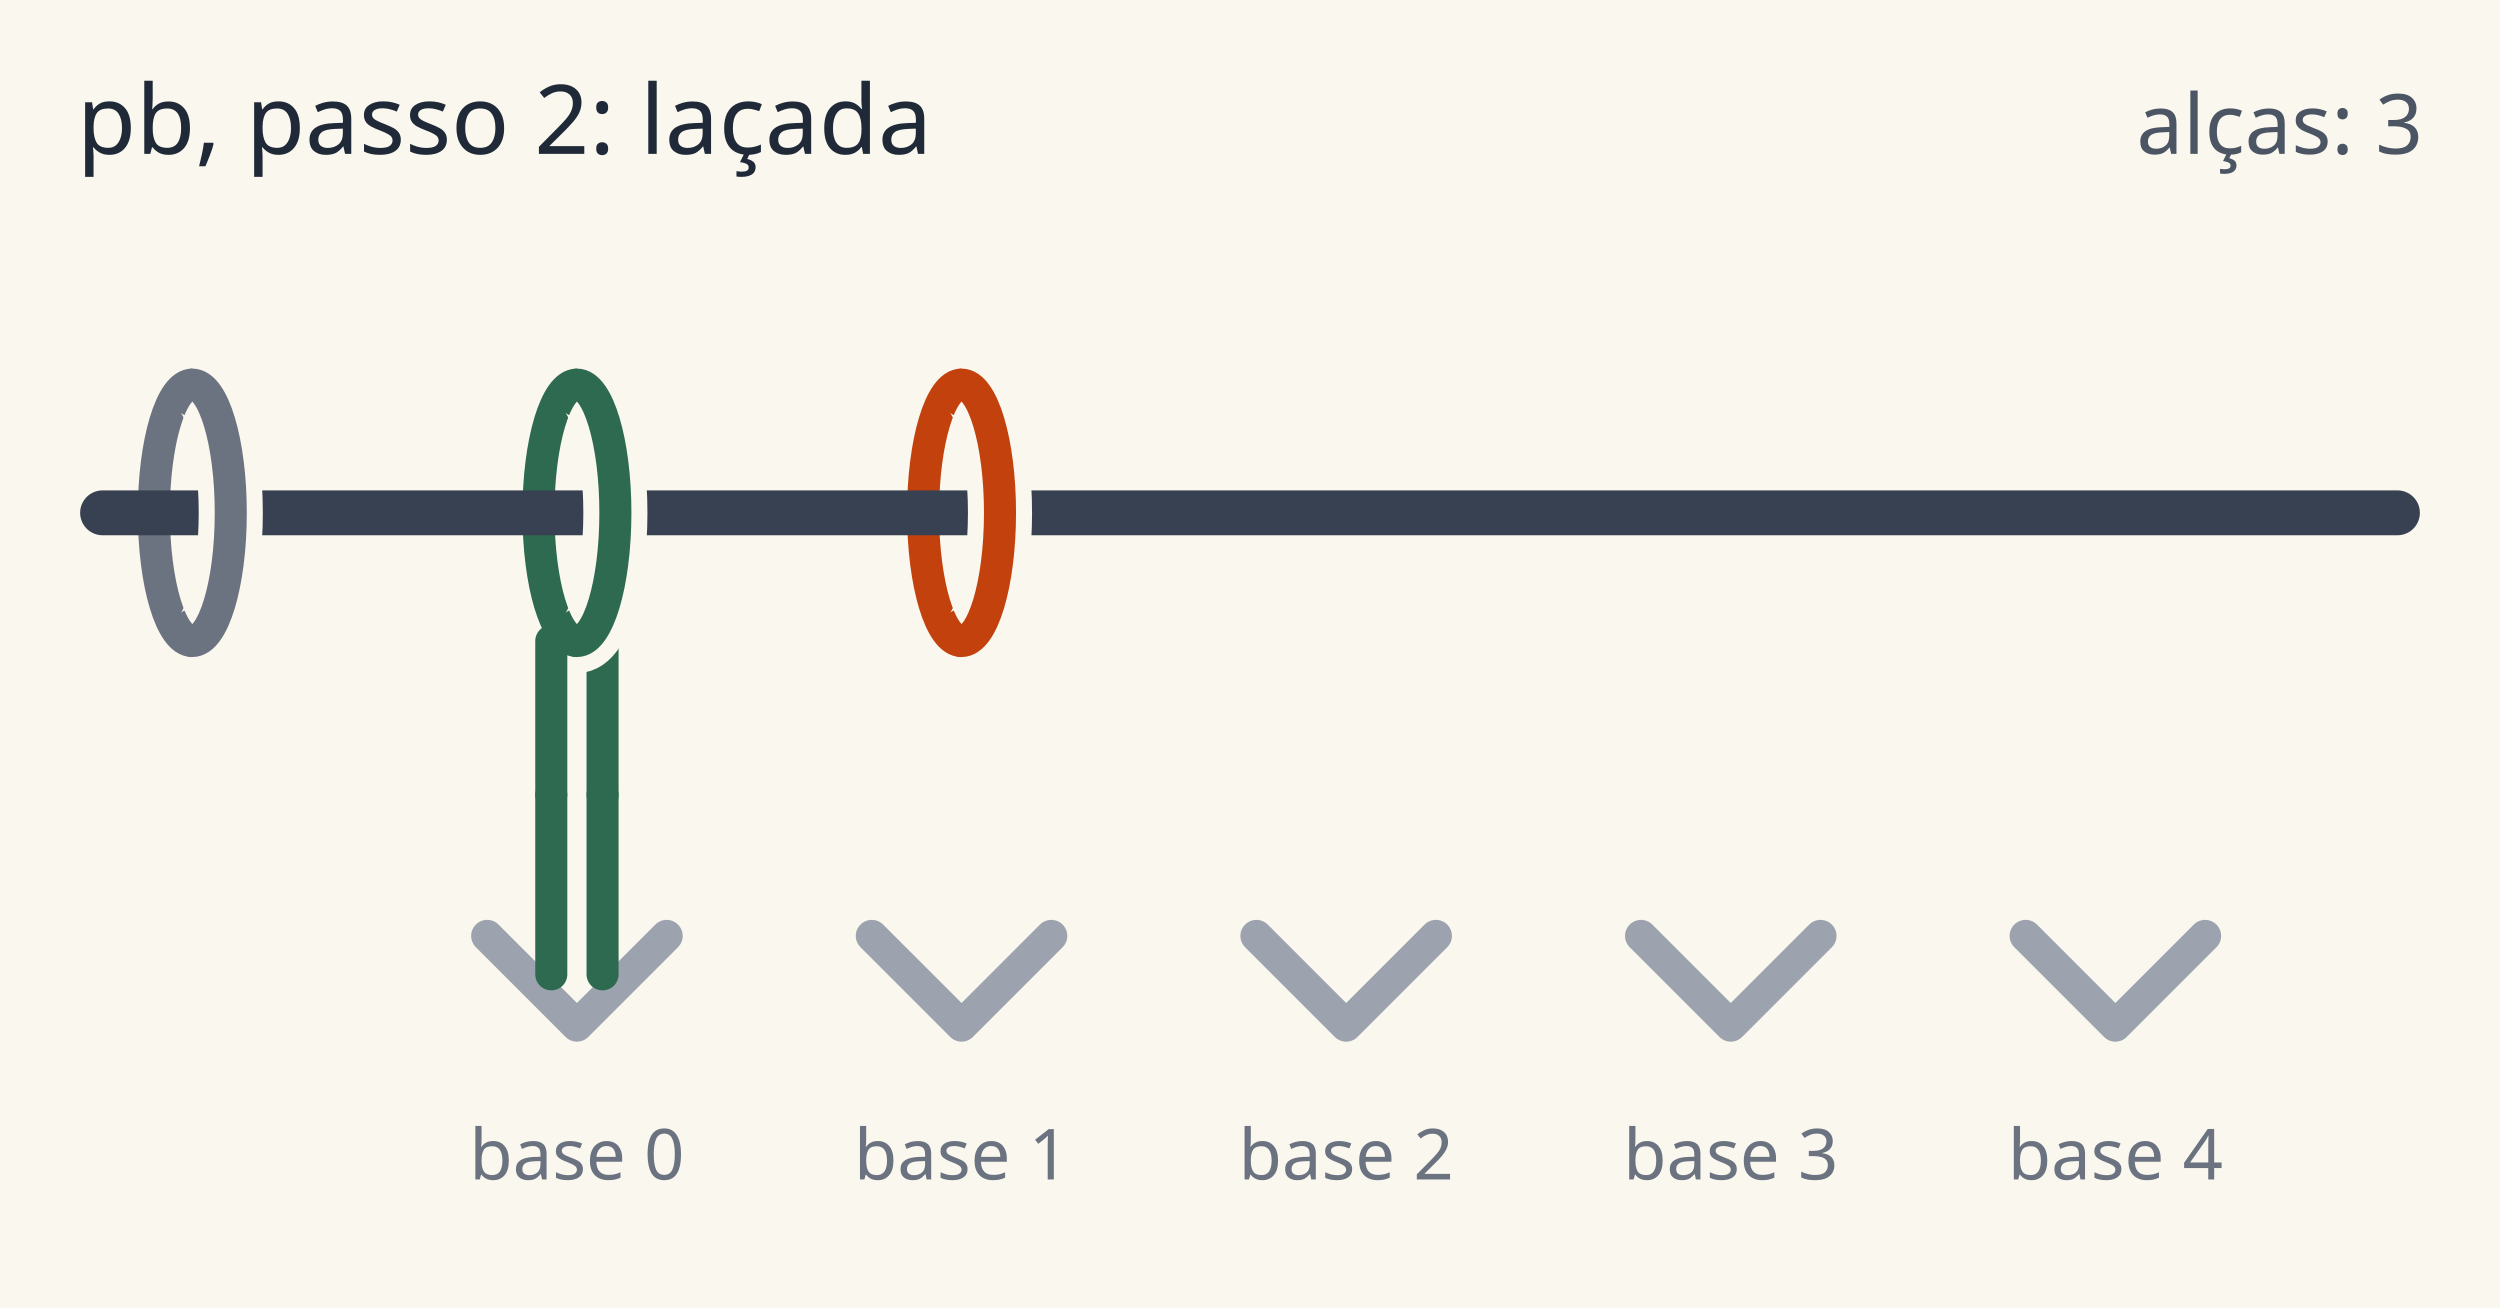
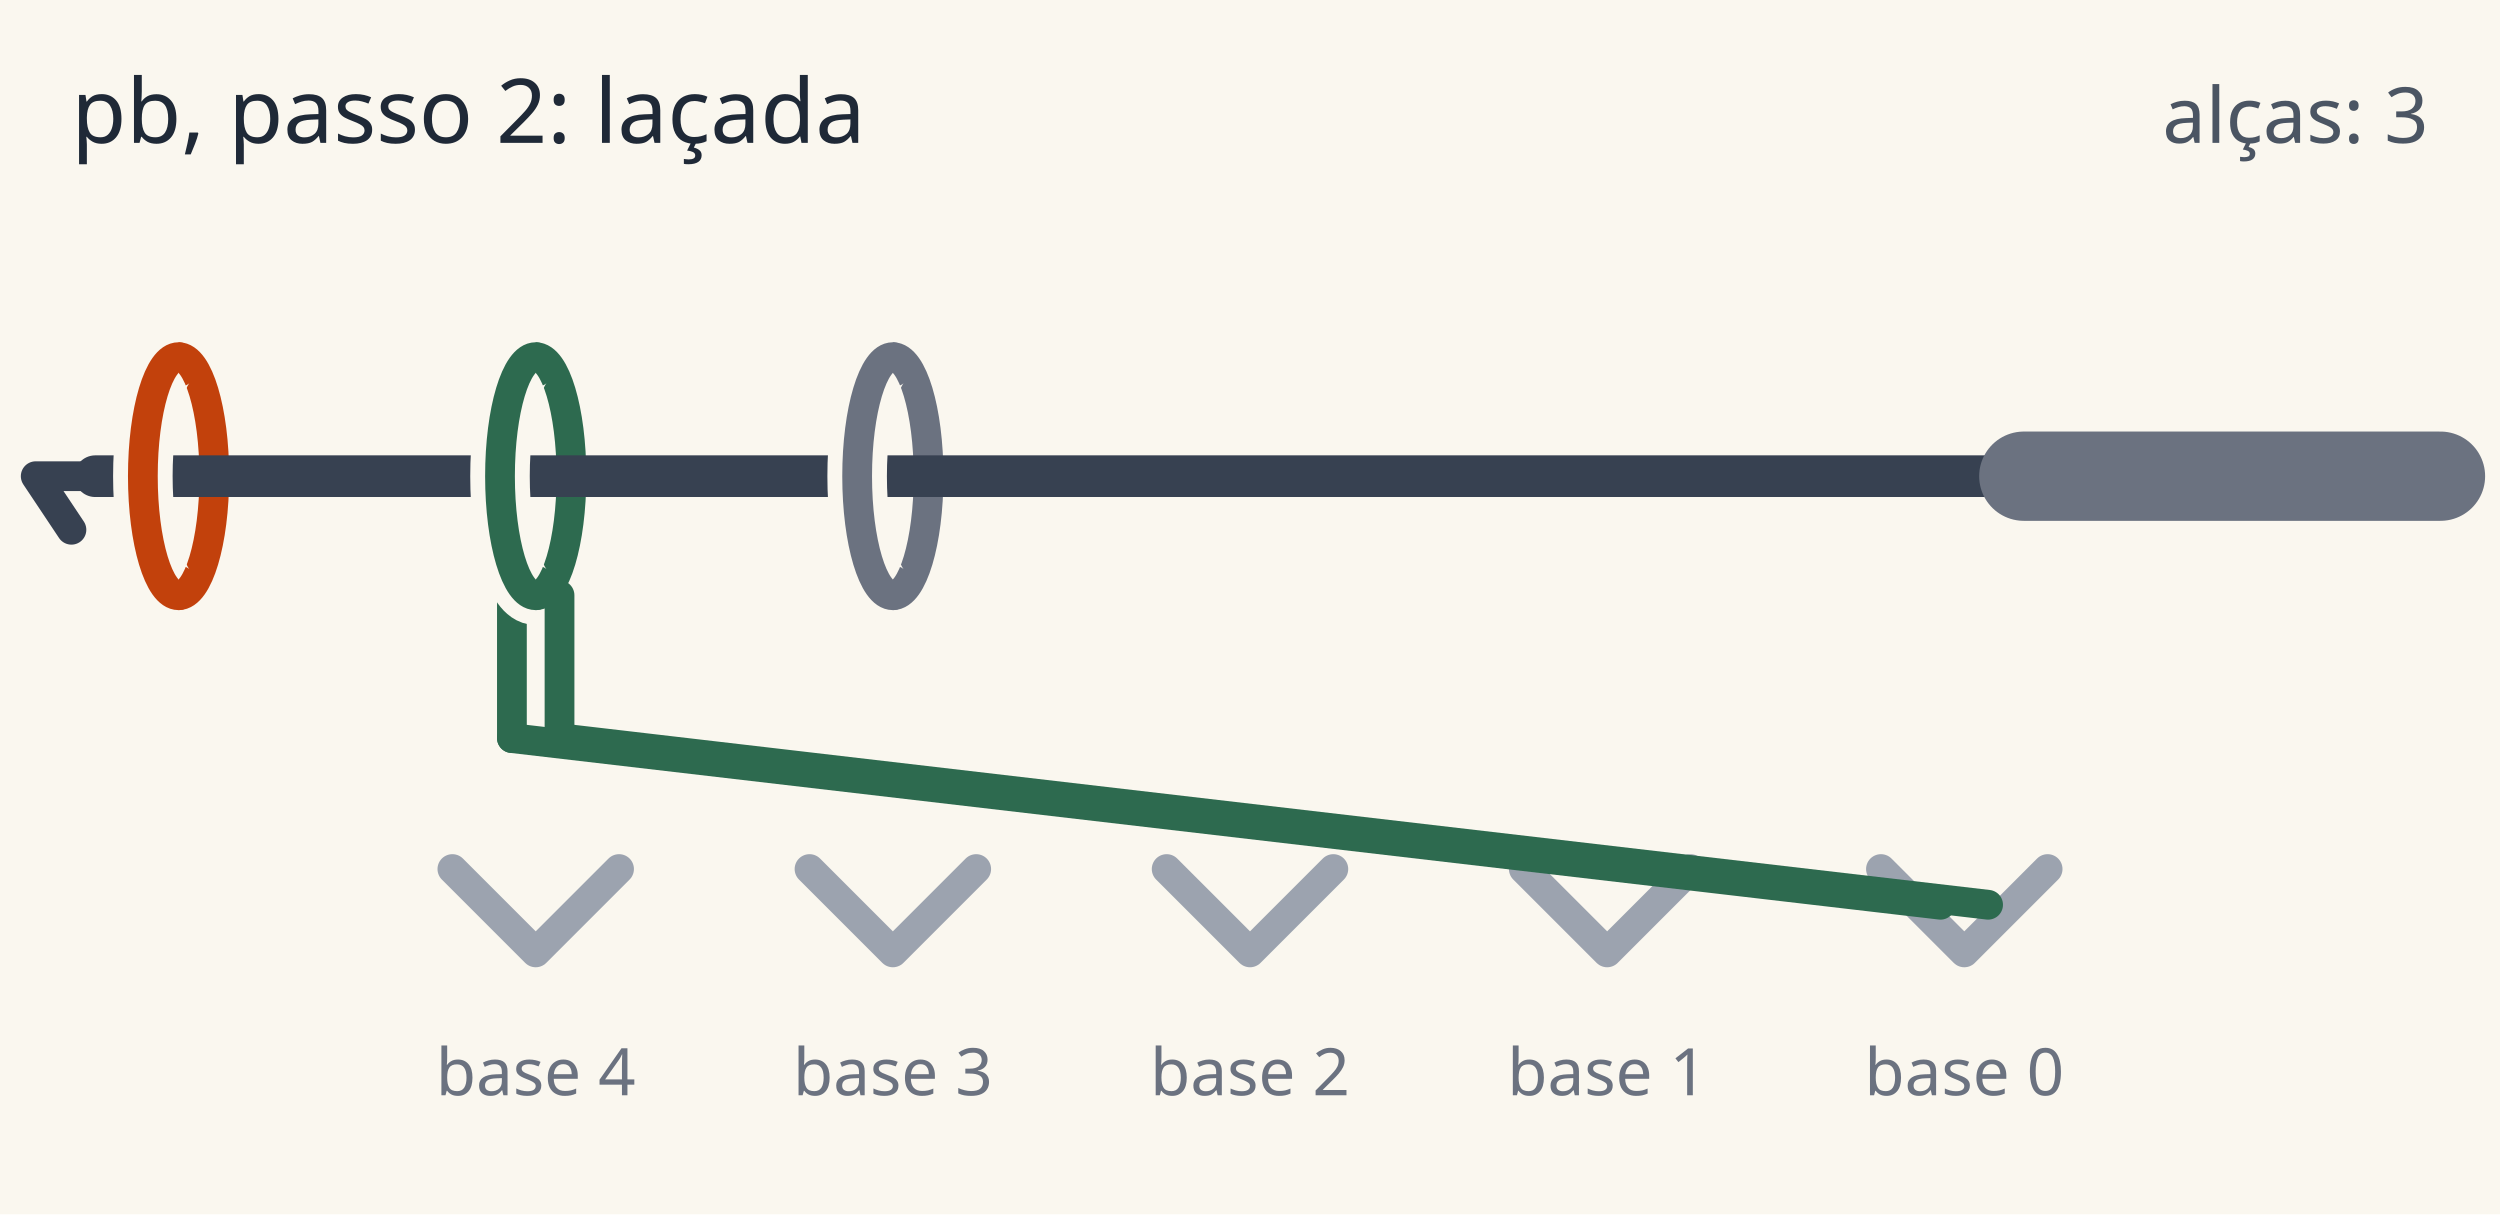
- <svg xmlns="http://www.w3.org/2000/svg" viewBox="0 0 390.0 204.0" width="390.0" height="204.0" font-family="sans-serif">
+ <svg xmlns="http://www.w3.org/2000/svg" viewBox="0 0 420.0 204.0" width="420.0" height="204.0" font-family="sans-serif">
  <rect width="100%" height="100%" fill="#faf7ef" />
  <text x="12" y="24" font-size="15" fill="#1f2937">pb, passo 2: laçada</text>
-   <text x="378.0" y="24" font-size="13" text-anchor="end" fill="#4b5563">alças: 3</text>
-   <path data-base-top="0" d="M 76.0 146.0 L 90.0 160.0 L 104.0 146.0" fill="none" stroke="#9ca3af" stroke-width="5" stroke-linecap="round" stroke-linejoin="round" />
-   <text x="90.0" y="184.0" font-size="11" text-anchor="middle" fill="#6b7280">base 0</text>
-   <path data-base-top="1" d="M 136.0 146.0 L 150.0 160.0 L 164.0 146.0" fill="none" stroke="#9ca3af" stroke-width="5" stroke-linecap="round" stroke-linejoin="round" />
-   <text x="150.0" y="184.0" font-size="11" text-anchor="middle" fill="#6b7280">base 1</text>
+   <text x="408.0" y="24" font-size="13" text-anchor="end" fill="#4b5563">alças: 3</text>
+   <path data-base-top="0" d="M 316.0 146.0 L 330.0 160.0 L 344.0 146.0" fill="none" stroke="#9ca3af" stroke-width="5" stroke-linecap="round" stroke-linejoin="round" />
+   <text x="330.0" y="184.0" font-size="11" text-anchor="middle" fill="#6b7280">base 0</text>
+   <path data-base-top="1" d="M 256.0 146.0 L 270.0 160.0 L 284.0 146.0" fill="none" stroke="#9ca3af" stroke-width="5" stroke-linecap="round" stroke-linejoin="round" />
+   <text x="270.0" y="184.0" font-size="11" text-anchor="middle" fill="#6b7280">base 1</text>
  <path data-base-top="2" d="M 196.0 146.0 L 210.0 160.0 L 224.0 146.0" fill="none" stroke="#9ca3af" stroke-width="5" stroke-linecap="round" stroke-linejoin="round" />
  <text x="210.0" y="184.0" font-size="11" text-anchor="middle" fill="#6b7280">base 2</text>
-   <path data-base-top="3" d="M 256.0 146.0 L 270.0 160.0 L 284.0 146.0" fill="none" stroke="#9ca3af" stroke-width="5" stroke-linecap="round" stroke-linejoin="round" />
-   <text x="270.0" y="184.0" font-size="11" text-anchor="middle" fill="#6b7280">base 3</text>
-   <path data-base-top="4" d="M 316.0 146.0 L 330.0 160.0 L 344.0 146.0" fill="none" stroke="#9ca3af" stroke-width="5" stroke-linecap="round" stroke-linejoin="round" />
-   <text x="330.0" y="184.0" font-size="11" text-anchor="middle" fill="#6b7280">base 4</text>
-   <line data-leg="1" data-base="0" data-side="l" data-seg="v" x1="86.0" y1="100.0" x2="86.0" y2="124.0" stroke="#2d6a4f" stroke-width="5" stroke-linecap="round" />
-   <line data-leg="1" data-base="0" data-side="l" data-seg="d" x1="86.0" y1="124.0" x2="86.0" y2="152.0" stroke="#2d6a4f" stroke-width="5" stroke-linecap="round" />
-   <line data-leg="1" data-base="0" data-side="r" data-seg="v" x1="94.0" y1="100.0" x2="94.0" y2="124.0" stroke="#2d6a4f" stroke-width="5" stroke-linecap="round" />
-   <line data-leg="1" data-base="0" data-side="r" data-seg="d" x1="94.0" y1="124.0" x2="94.0" y2="152.0" stroke="#2d6a4f" stroke-width="5" stroke-linecap="round" />
-   <path data-loop="0" data-kind="initial" data-on-hook="1" data-part="back" d="M 30.0 60.0 A 6 20 0 0 0 30.0 100.0" fill="none" stroke="#6b7280" stroke-width="5" stroke-linecap="round" />
-   <path data-loop="1" data-kind="pulled" data-on-hook="1" data-part="back" d="M 90.0 60.0 A 6 20 0 0 0 90.0 100.0" fill="none" stroke="#2d6a4f" stroke-width="5" stroke-linecap="round" />
-   <path data-loop="2" data-kind="yo" data-on-hook="1" data-part="back" d="M 150.0 60.0 A 6 20 0 0 0 150.0 100.0" fill="none" stroke="#c2410c" stroke-width="5" stroke-linecap="round" />
-   <line data-hook="1" x1="16" y1="80" x2="374.0" y2="80" stroke="#374151" stroke-width="7" stroke-linecap="round" />
-   <path d="M 30.0 60.0 A 6 20 0 0 1 30.0 100.0" fill="none" stroke="#faf7ef" stroke-width="10" stroke-linecap="butt" />
-   <path data-loop="0" data-kind="initial" data-on-hook="1" data-part="front" d="M 30.0 60.0 A 6 20 0 0 1 30.0 100.0" fill="none" stroke="#6b7280" stroke-width="5" stroke-linecap="round" />
-   <path d="M 90.0 60.0 A 6 20 0 0 1 90.0 100.0" fill="none" stroke="#faf7ef" stroke-width="10" stroke-linecap="butt" />
-   <path data-loop="1" data-kind="pulled" data-on-hook="1" data-part="front" d="M 90.0 60.0 A 6 20 0 0 1 90.0 100.0" fill="none" stroke="#2d6a4f" stroke-width="5" stroke-linecap="round" />
-   <path d="M 150.0 60.0 A 6 20 0 0 1 150.0 100.0" fill="none" stroke="#faf7ef" stroke-width="10" stroke-linecap="butt" />
-   <path data-loop="2" data-kind="yo" data-on-hook="1" data-part="front" d="M 150.0 60.0 A 6 20 0 0 1 150.0 100.0" fill="none" stroke="#c2410c" stroke-width="5" stroke-linecap="round" />
+   <path data-base-top="3" d="M 136.0 146.0 L 150.0 160.0 L 164.0 146.0" fill="none" stroke="#9ca3af" stroke-width="5" stroke-linecap="round" stroke-linejoin="round" />
+   <text x="150.0" y="184.0" font-size="11" text-anchor="middle" fill="#6b7280">base 3</text>
+   <path data-base-top="4" d="M 76.0 146.0 L 90.0 160.0 L 104.0 146.0" fill="none" stroke="#9ca3af" stroke-width="5" stroke-linecap="round" stroke-linejoin="round" />
+   <text x="90.0" y="184.0" font-size="11" text-anchor="middle" fill="#6b7280">base 4</text>
+   <line data-leg="1" data-base="0" data-side="l" data-seg="v" x1="94.0" y1="100.0" x2="94.0" y2="124.0" stroke="#2d6a4f" stroke-width="5" stroke-linecap="round" />
+   <line data-leg="1" data-base="0" data-side="l" data-seg="d" x1="94.0" y1="124.0" x2="334.0" y2="152.0" stroke="#2d6a4f" stroke-width="5" stroke-linecap="round" />
+   <line data-leg="1" data-base="0" data-side="r" data-seg="v" x1="86.0" y1="100.0" x2="86.0" y2="124.0" stroke="#2d6a4f" stroke-width="5" stroke-linecap="round" />
+   <line data-leg="1" data-base="0" data-side="r" data-seg="d" x1="86.0" y1="124.0" x2="326.0" y2="152.0" stroke="#2d6a4f" stroke-width="5" stroke-linecap="round" />
+   <path data-loop="0" data-kind="initial" data-on-hook="1" data-part="back" d="M 150.0 60.0 A 6 20 0 0 1 150.0 100.0" fill="none" stroke="#6b7280" stroke-width="5" stroke-linecap="round" />
+   <path data-loop="1" data-kind="pulled" data-on-hook="1" data-part="back" d="M 90.0 60.0 A 6 20 0 0 1 90.0 100.0" fill="none" stroke="#2d6a4f" stroke-width="5" stroke-linecap="round" />
+   <path data-loop="2" data-kind="yo" data-on-hook="1" data-part="back" d="M 30.0 60.0 A 6 20 0 0 1 30.0 100.0" fill="none" stroke="#c2410c" stroke-width="5" stroke-linecap="round" />
+   <line data-hook="1" x1="404.0" y1="80" x2="16.0" y2="80" stroke="#374151" stroke-width="7" stroke-linecap="round" />
+   <line data-hook-handle="1" x1="410.0" y1="80" x2="340.0" y2="80" stroke="#6b7280" stroke-width="15" stroke-linecap="round" />
+   <path data-hook-tip="1" d="M 18.0 80 L 6.0 80 L 12.0 89" fill="none" stroke="#374151" stroke-width="5" stroke-linecap="round" stroke-linejoin="round" />
+   <path d="M 150.0 60.0 A 6 20 0 0 0 150.0 100.0" fill="none" stroke="#faf7ef" stroke-width="10" stroke-linecap="butt" />
+   <path data-loop="0" data-kind="initial" data-on-hook="1" data-part="front" d="M 150.0 60.0 A 6 20 0 0 0 150.0 100.0" fill="none" stroke="#6b7280" stroke-width="5" stroke-linecap="round" />
+   <path d="M 90.0 60.0 A 6 20 0 0 0 90.0 100.0" fill="none" stroke="#faf7ef" stroke-width="10" stroke-linecap="butt" />
+   <path data-loop="1" data-kind="pulled" data-on-hook="1" data-part="front" d="M 90.0 60.0 A 6 20 0 0 0 90.0 100.0" fill="none" stroke="#2d6a4f" stroke-width="5" stroke-linecap="round" />
+   <path d="M 30.0 60.0 A 6 20 0 0 0 30.0 100.0" fill="none" stroke="#faf7ef" stroke-width="10" stroke-linecap="butt" />
+   <path data-loop="2" data-kind="yo" data-on-hook="1" data-part="front" d="M 30.0 60.0 A 6 20 0 0 0 30.0 100.0" fill="none" stroke="#c2410c" stroke-width="5" stroke-linecap="round" />
</svg>
